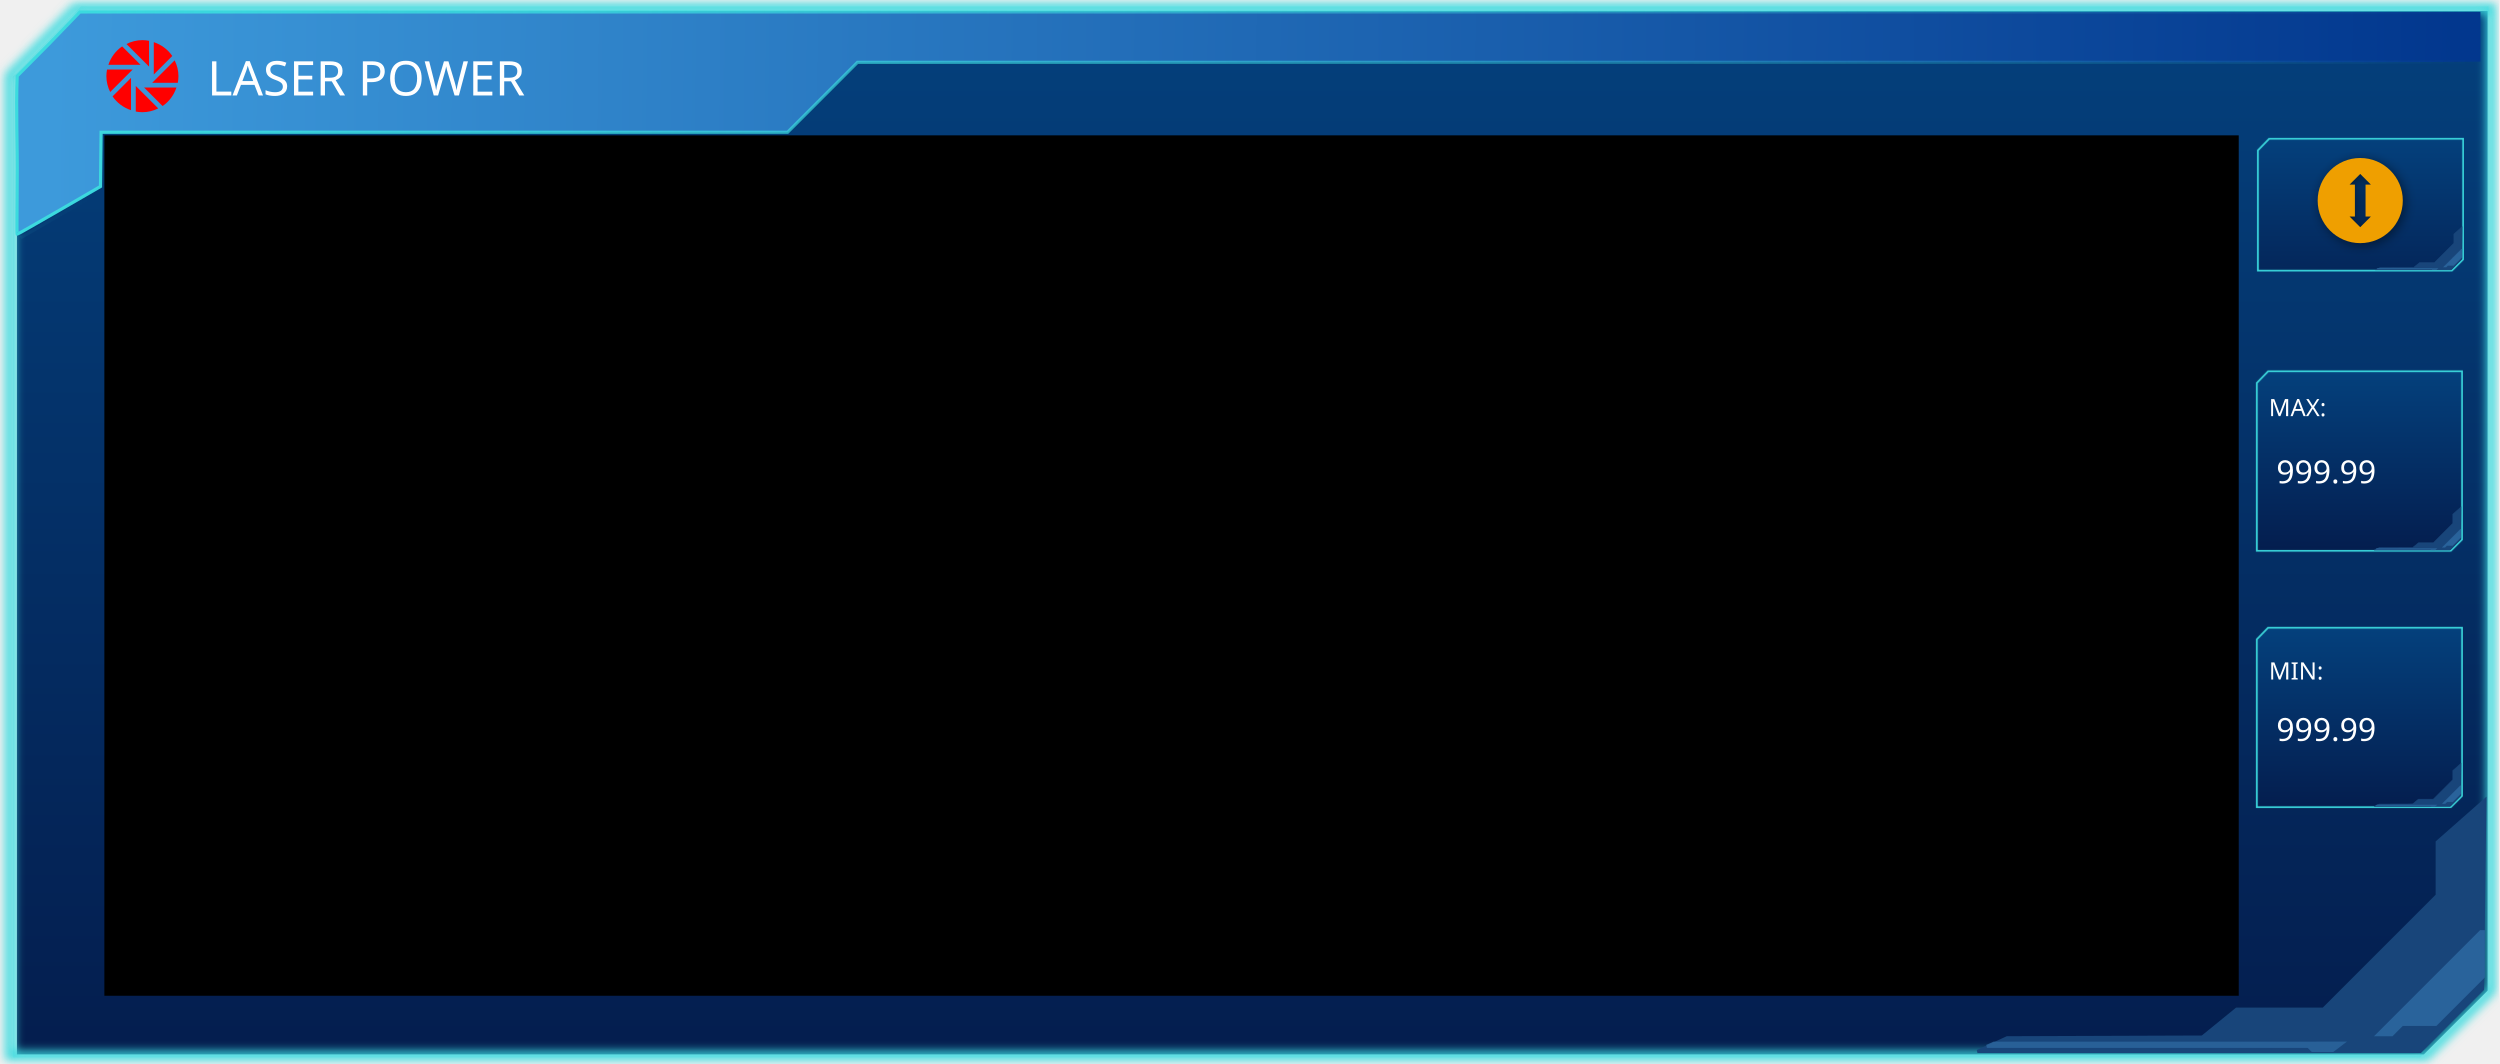
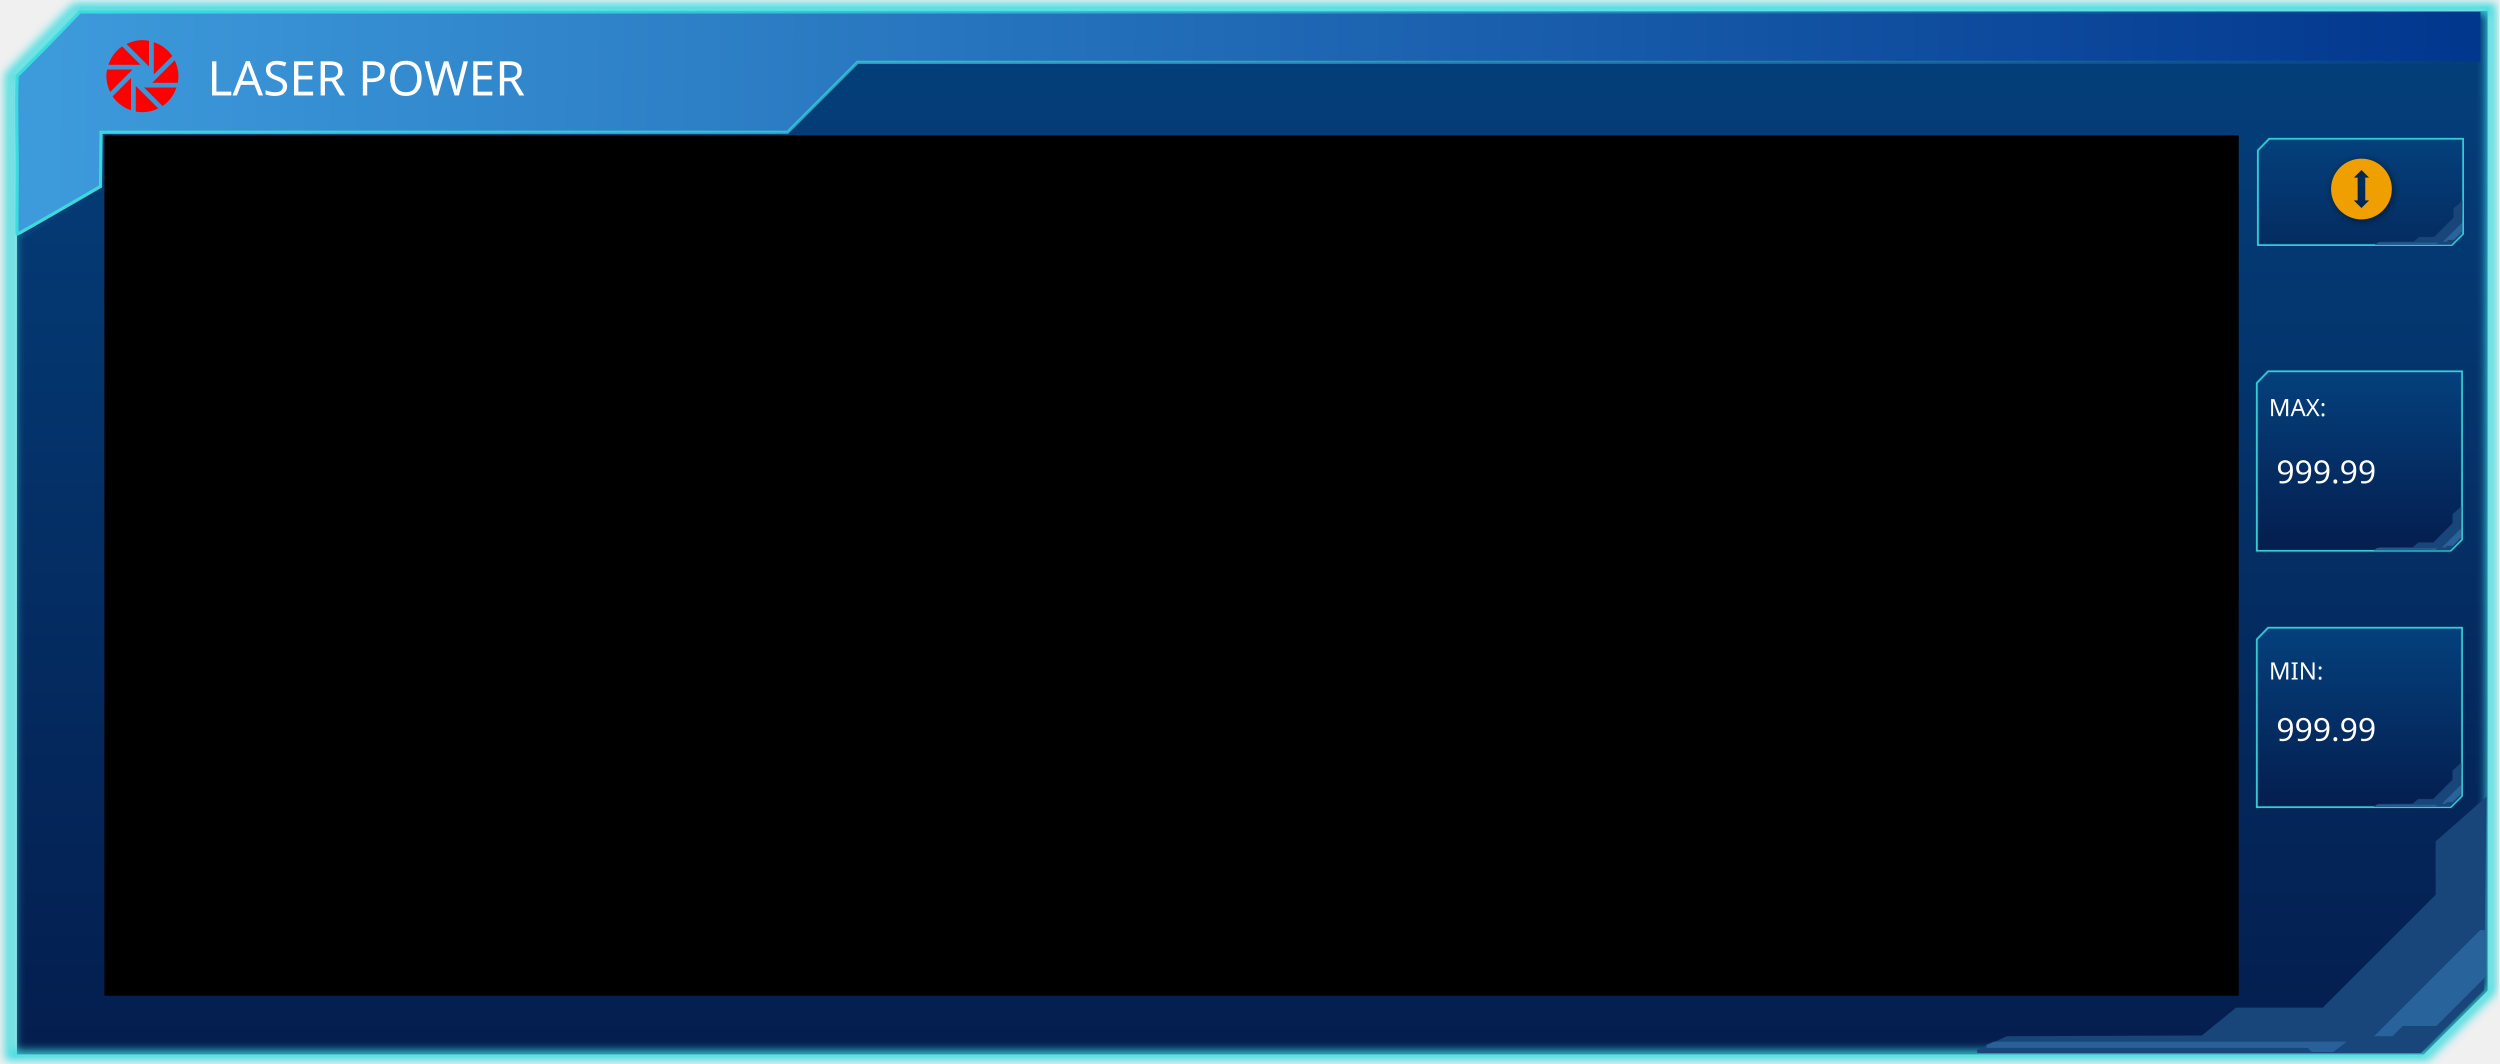
<svg xmlns="http://www.w3.org/2000/svg" xmlns:xlink="http://www.w3.org/1999/xlink" width="783.341" height="333.354" viewBox="0 0 783.341 333.354" id="svg4237" version="1.1">
  <defs id="defs4239">
    <linearGradient xlink:href="#linearGradient4799-6-8" id="linearGradient21058" gradientUnits="userSpaceOnUse" gradientTransform="translate(-284.759,1006.094)" x1="2.373" y1="46.191" x2="352.486" y2="46.191" />
    <linearGradient id="linearGradient4799-6-8">
      <stop style="stop-color:#3cdbdf;stop-opacity:1;" offset="0" id="stop4801-1-1" />
      <stop style="stop-color:#3cdbdf;stop-opacity:0;" offset="1" id="stop4803-3-3" />
    </linearGradient>
    <linearGradient xlink:href="#linearGradient4859-1-6" id="linearGradient21061" gradientUnits="userSpaceOnUse" gradientTransform="translate(-286.1345,1005.819)" x1="341.304" y1="-217.434" x2="1096.858" y2="-207.87" />
    <linearGradient id="linearGradient4859-1-6">
      <stop style="stop-color:#3d9adb;stop-opacity:1" offset="0" id="stop4861-4-6" />
      <stop id="stop4863-6-3" offset="1" style="stop-color:#02378e;stop-opacity:1;" />
    </linearGradient>
    <filter style="color-interpolation-filters:sRGB" id="filter4414" x="-0.004" width="1.007" y="-0.008" height="1.015">
      <feGaussianBlur stdDeviation="1.552" id="feGaussianBlur4416" />
    </filter>
    <linearGradient y2="547.993" x2="2095.672" y1="127.501" x1="2095.672" gradientTransform="matrix(0.7637633,0,0,0.764269,-1140.858,664.5979)" gradientUnits="userSpaceOnUse" id="linearGradient10482" xlink:href="#linearGradient5945-7-4-7-5-2-0" />
    <linearGradient id="linearGradient5945-7-4-7-5-2-0">
      <stop style="stop-color:#04407c;stop-opacity:1;" offset="0" id="stop5947-4-4-1-8-9-5" />
      <stop id="stop5953-4-7-4-8-5-5" offset="1" style="stop-color:#041e4f;stop-opacity:1;" />
    </linearGradient>
    <linearGradient xlink:href="#linearGradient4799-6-8" id="linearGradient10114" x1="44.333" y1="795.673" x2="817.319" y2="795.673" gradientUnits="userSpaceOnUse" />
    <filter style="color-interpolation-filters:sRGB;" id="filter12301" width="1.3" height="1.3">
      <feFlood flood-opacity="0.498" flood-color="rgb(0,0,0)" result="flood" id="feFlood12303" />
      <feComposite in="flood" in2="SourceGraphic" operator="in" result="composite1" id="feComposite12305" />
      <feGaussianBlur in="composite1" stdDeviation="3" result="blur" id="feGaussianBlur12307" />
      <feOffset dx="1.1" dy="1.1" result="offset" id="feOffset12309" />
      <feComposite in="SourceGraphic" in2="offset" operator="over" result="composite2" id="feComposite12311" />
    </filter>
    <filter style="color-interpolation-filters:sRGB" id="filter12301-5" width="1.3" height="1.3">
      <feFlood flood-opacity="0.498" flood-color="rgb(0,0,0)" result="flood" id="feFlood12303-3" />
      <feComposite in="flood" in2="SourceGraphic" operator="in" result="composite1" id="feComposite12305-5" />
      <feGaussianBlur in="composite1" stdDeviation="3" result="blur" id="feGaussianBlur12307-3" />
      <feOffset dx="1.1" dy="1.1" result="offset" id="feOffset12309-0" />
      <feComposite in="SourceGraphic" in2="offset" operator="over" result="composite2" id="feComposite12311-4" />
    </filter>
    <filter style="color-interpolation-filters:sRGB" id="filter12301-5-2" width="1.3" height="1.3">
      <feFlood flood-opacity="0.498" flood-color="rgb(0,0,0)" result="flood" id="feFlood12303-3-9" />
      <feComposite in="flood" in2="SourceGraphic" operator="in" result="composite1" id="feComposite12305-5-3" />
      <feGaussianBlur in="composite1" stdDeviation="3" result="blur" id="feGaussianBlur12307-3-4" />
      <feOffset dx="1.1" dy="1.1" result="offset" id="feOffset12309-0-4" />
      <feComposite in="SourceGraphic" in2="offset" operator="over" result="composite2" id="feComposite12311-4-7" />
    </filter>
    <filter style="color-interpolation-filters:sRGB" id="filter12301-5-2-4" width="1.3" height="1.3">
      <feFlood flood-opacity="0.498" flood-color="rgb(0,0,0)" result="flood" id="feFlood12303-3-9-0" />
      <feComposite in="flood" in2="SourceGraphic" operator="in" result="composite1" id="feComposite12305-5-3-3" />
      <feGaussianBlur in="composite1" stdDeviation="3" result="blur" id="feGaussianBlur12307-3-4-3" />
      <feOffset dx="1.1" dy="1.1" result="offset" id="feOffset12309-0-4-1" />
      <feComposite in="SourceGraphic" in2="offset" operator="over" result="composite2" id="feComposite12311-4-7-2" />
    </filter>
    <filter style="color-interpolation-filters:sRGB" id="filter12301-5-2-4-7" width="1.3" height="1.3">
      <feFlood flood-opacity="0.498" flood-color="rgb(0,0,0)" result="flood" id="feFlood12303-3-9-0-3" />
      <feComposite in="flood" in2="SourceGraphic" operator="in" result="composite1" id="feComposite12305-5-3-3-5" />
      <feGaussianBlur in="composite1" stdDeviation="3" result="blur" id="feGaussianBlur12307-3-4-3-0" />
      <feOffset dx="1.1" dy="1.1" result="offset" id="feOffset12309-0-4-1-3" />
      <feComposite in="SourceGraphic" in2="offset" operator="over" result="composite2" id="feComposite12311-4-7-2-6" />
    </filter>
    <filter style="color-interpolation-filters:sRGB" id="filter12301-5-2-4-7-0" width="1.3" height="1.3">
      <feFlood flood-opacity="0.498" flood-color="rgb(0,0,0)" result="flood" id="feFlood12303-3-9-0-3-5" />
      <feComposite in="flood" in2="SourceGraphic" operator="in" result="composite1" id="feComposite12305-5-3-3-5-4" />
      <feGaussianBlur in="composite1" stdDeviation="3" result="blur" id="feGaussianBlur12307-3-4-3-0-8" />
      <feOffset dx="1.1" dy="1.1" result="offset" id="feOffset12309-0-4-1-3-9" />
      <feComposite in="SourceGraphic" in2="offset" operator="over" result="composite2" id="feComposite12311-4-7-2-6-1" />
    </filter>
-     <linearGradient xlink:href="#linearGradient5945-7-4-7-5-2-0" id="linearGradient12592" gradientUnits="userSpaceOnUse" gradientTransform="matrix(0.1308191,0,0,0.1309057,504.9771,26.38248)" x1="2095.672" y1="127.501" x2="2095.672" y2="547.993" />
+     <linearGradient xlink:href="#linearGradient5945-7-4-7-5-2-0" id="linearGradient12592" gradientUnits="userSpaceOnUse" gradientTransform="matrix(0.1308191,0,0,0.1309057,504.7303,27.19505)" x1="2095.672" y1="127.501" x2="2095.672" y2="547.993" />
    <filter style="color-interpolation-filters:sRGB" id="filter4414-97-2" x="-0.004" width="1.007" y="-0.008" height="1.015">
      <feGaussianBlur stdDeviation="1.552" id="feGaussianBlur4416-2-3" />
    </filter>
    <filter style="color-interpolation-filters:sRGB" id="filter12301-5-2-4-7-0-5" width="1.3" height="1.3">
      <feFlood flood-opacity="0.498" flood-color="rgb(0,0,0)" result="flood" id="feFlood12303-3-9-0-3-5-2" />
      <feComposite in="flood" in2="SourceGraphic" operator="in" result="composite1" id="feComposite12305-5-3-3-5-4-1" />
      <feGaussianBlur in="composite1" stdDeviation="3" result="blur" id="feGaussianBlur12307-3-4-3-0-8-2" />
      <feOffset dx="1.1" dy="1.1" result="offset" id="feOffset12309-0-4-1-3-9-7" />
      <feComposite in="SourceGraphic" in2="offset" operator="over" result="composite2" id="feComposite12311-4-7-2-6-1-9" />
    </filter>
    <filter style="color-interpolation-filters:sRGB" id="filter4414-6" x="-0.004" width="1.007" y="-0.008" height="1.015">
      <feGaussianBlur stdDeviation="1.552" id="feGaussianBlur4416-9" />
    </filter>
    <linearGradient xlink:href="#linearGradient5945-7-4-7-5-2-0" id="linearGradient10284" gradientUnits="userSpaceOnUse" gradientTransform="matrix(0.1308191,0,0,0.1309057,504.3953,180.4031)" x1="2095.672" y1="127.501" x2="2095.672" y2="547.993" />
    <linearGradient xlink:href="#linearGradient5945-7-4-7-5-2-0" id="linearGradient10256" gradientUnits="userSpaceOnUse" gradientTransform="matrix(0.1308191,0,0,0.1309057,504.3953,100.0718)" x1="2095.672" y1="127.501" x2="2095.672" y2="547.993" />
  </defs>
  <g id="layer3" style="display:none">
    <path style="opacity:1;fill:#d74444;fill-opacity:1;stroke:none;stroke-width:1.074;stroke-miterlimit:4;stroke-dasharray:none;stroke-dashoffset:0;stroke-opacity:1" d="M 0,166.677 0,4e-4 l 389.671,0 389.671,0 0,166.677 0,166.677 -389.671,0 -389.671,0 0,-166.677 z" id="path10048" />
  </g>
  <g id="layer1" transform="translate(-39.61512,-757.1136)" style="display:inline">
    <path id="path10050" d="m 45.093,781.167 0,305.812 752.256,0 20.551,-20.551 0,-305.824 -752.256,0 -20.97,21.613" style="opacity:0.325;fill:none;stroke:#3cdbdf;stroke-width:3.017;stroke-linecap:butt;stroke-linejoin:miter;stroke-miterlimit:4;stroke-dasharray:none;stroke-opacity:1" />
    <path style="fill:url(#linearGradient10482);fill-opacity:1;stroke:none" d="m 44.918,978.345 0,-197.156 9.953,-10.305 9.953,-10.305 177.125,0 577.125,0 0,109.471 0,197.471 -9.992,9.99 -9.992,9.99 -165.086,0 -589.086,0 z" id="path4600-1-7-7" />
    <path style="fill:none;stroke:#3cdbdf;stroke-width:3.035;stroke-linecap:butt;stroke-linejoin:miter;stroke-miterlimit:4;stroke-dasharray:none;stroke-opacity:1;filter:url(#filter4414)" d="m 42.76,780.306 0,307.658 756.797,0 20.675,-20.675 0,-307.67 -756.797,0 -21.096,21.743" id="path3170-2-7-1" />
    <path style="opacity:1;fill:url(#linearGradient21061);fill-opacity:1;fill-rule:nonzero;stroke:url(#linearGradient10114);stroke-opacity:1" d="m 44.996,813.904 c 0.136,-10.987 -0.426,-21.982 0,-32.964 l 9.943,-10.038 9.698,-10.038 176.41,-0.014 575.773,-0.014 0,7.793 0,7.793 c 0,0 -22.105,0.218 -48.511,0.218 l -460.012,0 -10.95,10.955 -10.95,10.955 -101.551,0 -113.551,0 -0.096,8.498 -0.096,8.498 -12.93,7.479 c -7.112,4.114 -13.028,7.482 -13.176,7.485 -0.148,0.003 -0.026,-7.47 0,-16.606 z" id="path4773-9-7" />
    <path style="fill:none;stroke:url(#linearGradient21058);stroke-width:1px;stroke-linecap:butt;stroke-linejoin:miter;stroke-opacity:1" d="m 46.114,831.582 26.974,-15.574 0,-16.752 214.894,0 21.909,-21.909 509.335,0 -0.718,-0.359 -0.359,0.359" id="path4247-2-9" />
    <path style="fill:#18457a;fill-opacity:1;stroke:#18457a;stroke-width:1px;stroke-linecap:butt;stroke-linejoin:miter;stroke-opacity:1" d="m 818.204,1007.849 -14.907,13.133 0,16.682 -35.671,35.671 -27.187,0 -10.738,8.738 -61.184,0.227 -9.3,4.256 138.755,0 19.477,-19.477 z" id="path4096-5-8" />
    <path style="opacity:0.912;fill:#2b669e;fill-opacity:1;stroke:#2b669e;stroke-width:1px;stroke-linecap:butt;stroke-linejoin:miter;stroke-opacity:1" d="m 816.94,1049.049 -32.259,32.259 4.38,0 3.226,-3.226 10.525,0 14.893,-14.893 0,-14.14 z" id="path4866-3-4" />
    <path style="opacity:0.801;fill:#2b669e;fill-opacity:1;stroke:#2b669e;stroke-width:1px;stroke-linecap:butt;stroke-linejoin:miter;stroke-opacity:1" d="m 664.346,1084.01 -2.159,0.962 100.723,0 1.263,1.263 6.387,0 2.946,-2.241 z" id="path4874-8-9" />
    <text xml:space="preserve" style="font-style:normal;font-weight:normal;font-size:40px;line-height:125%;font-family:sans-serif;letter-spacing:0px;word-spacing:0px;fill:#000000;fill-opacity:1;stroke:none;stroke-width:1px;stroke-linecap:butt;stroke-linejoin:miter;stroke-opacity:1" x="1387.179" y="1044.348" id="text4174">
      <tspan id="tspan4176" x="1387.179" y="1044.348" />
    </text>
  </g>
  <g id="layer4" style="display:inline">
    <text xml:space="preserve" style="font-style:normal;font-weight:normal;font-size:40px;line-height:125%;font-family:sans-serif;letter-spacing:0px;word-spacing:0px;fill:#000000;fill-opacity:1;stroke:none;stroke-width:1px;stroke-linecap:butt;stroke-linejoin:miter;stroke-opacity:1" x="725.453" y="188.542" id="text14864">
      <tspan id="tspan14866" x="725.453" y="188.542" />
    </text>
  </g>
  <g id="layer2" style="display:inline">
    <text transform="translate(-39.61512,-757.1136)" xml:space="preserve" style="font-style:normal;font-weight:normal;font-size:40px;line-height:125%;font-family:sans-serif;letter-spacing:0px;word-spacing:0px;fill:#ffffff;fill-opacity:1;stroke:none;stroke-width:1px;stroke-linecap:butt;stroke-linejoin:miter;stroke-opacity:1" x="104.608" y="787.026" id="textTitle">
      <tspan id="tspan4172" x="104.608" y="787.026" style="font-style:normal;font-variant:normal;font-weight:500;font-stretch:normal;font-size:15px;line-height:125%;font-family:'Gears of Peace';-inkscape-font-specification:'Gears of Peace, Medium';text-align:start;writing-mode:lr-tb;text-anchor:start;fill:#ffffff;fill-opacity:1">LASER POWER</tspan>
    </text>
    <g transform="translate(-39.61512,-757.1136)" id="g4177">
      <path style="fill:#ff0000" d="m 94.336,776.021 -7.039,7.039 8.023,0 c 0.127,-0.679 0.21,-1.368 0.21,-2.079 0,-1.788 -0.452,-3.457 -1.193,-4.96 z" id="path49192" />
      <path style="fill:#ff0000" d="m 87.805,780.444 5.789,-5.787 c -1.378,-2.032 -3.419,-3.544 -5.789,-4.338 z" id="path49194" />
      <path style="fill:#ff0000" d="m 84.765,784.548 5.791,5.792 c 2.035,-1.376 3.548,-3.419 4.342,-5.792 z" id="path49196" />
      <path style="fill:#ff0000" d="m 86.314,777.977 0,-8.079 c -0.675,-0.126 -1.366,-0.21 -2.077,-0.21 -1.803,0 -3.485,0.462 -4.997,1.215 z" id="path49198" />
      <path style="fill:#ff0000" d="m 82.16,784.052 0,8.012 c 0.675,0.126 1.366,0.209 2.077,0.209 1.786,0 3.452,-0.452 4.955,-1.191 z" id="path49200" />
      <path style="fill:#ff0000" d="m 80.668,781.526 -5.782,5.782 c 1.376,2.029 3.415,3.54 5.782,4.334 z" id="path49202" />
      <path style="fill:#ff0000" d="m 73.154,778.903 c -0.126,0.675 -0.21,1.366 -0.21,2.077 0,1.792 0.455,3.463 1.196,4.965 l 7.043,-7.043 -8.03,0 z" id="path49204" />
      <path style="fill:#ff0000" d="m 77.882,771.651 c -2.015,1.376 -3.516,3.404 -4.306,5.761 l 10.067,0 z" id="path49206" />
    </g>
    <rect style="display:inline;opacity:1;fill:#000000;fill-opacity:1;stroke:none;stroke-width:0.928;stroke-miterlimit:4;stroke-dasharray:none;stroke-dashoffset:0;stroke-opacity:1" id="rect10077" width="668.776" height="269.594" x="32.702" y="42.413" />
    <path id="path10232" d="m 707.528,120.038 0,52.38 60.019,0 3.52,-3.52 0,-52.382 -60.019,0 -3.592,3.702" style="display:inline;opacity:0.325;fill:none;stroke:#3cdbdf;stroke-width:0.517;stroke-linecap:butt;stroke-linejoin:miter;stroke-miterlimit:4;stroke-dasharray:none;stroke-opacity:1" />
    <path style="display:inline;fill:url(#linearGradient10256);fill-opacity:1;stroke:none" d="m 707.498,153.811 0,-33.769 1.705,-1.765 1.705,-1.765 30.338,0 30.022,0 0,18.75 0,33.823 -1.711,1.711 -1.711,1.711 -28.276,0 -32.071,0 z" id="path10234" />
    <path transform="matrix(0.1712822,0,0,0.1712822,699.8041,-13.76203)" style="display:inline;fill:none;stroke:#3cdbdf;stroke-width:3.035;stroke-linecap:butt;stroke-linejoin:miter;stroke-miterlimit:4;stroke-dasharray:none;stroke-opacity:1;filter:url(#filter4414-6)" d="m 42.76,780.306 0,307.658 354.953,0 20.675,-20.675 0,-307.67 -354.953,0 -21.096,21.743" id="path10236" />
    <path style="display:inline;fill:#18457a;fill-opacity:1;stroke:#18457a;stroke-width:0.171px;stroke-linecap:butt;stroke-linejoin:miter;stroke-opacity:1" d="m 771.119,158.865 -2.553,2.249 0,2.857 -6.11,6.11 -4.657,0 -1.839,1.497 -10.48,0.039 -1.593,0.729 23.766,0 3.336,-3.336 z" id="path10238" />
    <path style="display:inline;opacity:0.912;fill:#2b669e;fill-opacity:1;stroke:#2b669e;stroke-width:0.171px;stroke-linecap:butt;stroke-linejoin:miter;stroke-opacity:1" d="m 770.903,165.921 -5.525,5.525 0.75,0 0.553,-0.553 1.803,0 2.551,-2.551 0,-2.422 z" id="path10240" />
    <path style="display:inline;opacity:0.801;fill:#2b669e;fill-opacity:1;stroke:#2b669e;stroke-width:0.171px;stroke-linecap:butt;stroke-linejoin:miter;stroke-opacity:1" d="m 744.766,171.91 -0.37,0.165 17.252,0 0.216,0.216 1.094,0 0.505,-0.384 z" id="path10242" />
    <text id="text10244" y="130.397" x="710.896" style="font-style:normal;font-weight:normal;font-size:40px;line-height:125%;font-family:sans-serif;letter-spacing:0px;word-spacing:0px;display:inline;fill:#ffffff;fill-opacity:1;stroke:none;stroke-width:1px;stroke-linecap:butt;stroke-linejoin:miter;stroke-opacity:1" xml:space="preserve">
      <tspan id="tspan10248" style="font-style:normal;font-variant:normal;font-weight:500;font-stretch:normal;font-size:7.5px;line-height:125%;font-family:'Gears of Peace';-inkscape-font-specification:'Gears of Peace, Medium';text-align:start;writing-mode:lr-tb;text-anchor:start;fill:#ffffff;fill-opacity:1" y="130.397" x="710.896">MAX:</tspan>
    </text>
    <path style="display:inline;opacity:0.325;fill:none;stroke:#3cdbdf;stroke-width:0.517;stroke-linecap:butt;stroke-linejoin:miter;stroke-miterlimit:4;stroke-dasharray:none;stroke-opacity:1" d="m 707.528,200.369 0,52.38 60.019,0 3.52,-3.52 0,-52.382 -60.019,0 -3.592,3.702" id="path10260" />
    <path id="path10262" d="m 707.498,234.142 0,-33.769 1.705,-1.765 1.705,-1.765 30.338,0 30.022,0 0,18.75 0,33.823 -1.711,1.711 -1.711,1.711 -28.276,0 -32.071,0 z" style="display:inline;fill:url(#linearGradient10284);fill-opacity:1;stroke:none" />
    <path id="path10264" d="m 42.76,780.306 0,307.658 354.953,0 20.675,-20.675 0,-307.67 -354.953,0 -21.096,21.743" style="display:inline;fill:none;stroke:#3cdbdf;stroke-width:3.035;stroke-linecap:butt;stroke-linejoin:miter;stroke-miterlimit:4;stroke-dasharray:none;stroke-opacity:1;filter:url(#filter4414-6)" transform="matrix(0.1712822,0,0,0.1712822,699.8041,66.56923)" />
    <path id="path10266" d="m 771.119,239.196 -2.553,2.249 0,2.857 -6.11,6.11 -4.657,0 -1.839,1.497 -10.48,0.039 -1.593,0.729 23.766,0 3.336,-3.336 z" style="display:inline;fill:#18457a;fill-opacity:1;stroke:#18457a;stroke-width:0.171px;stroke-linecap:butt;stroke-linejoin:miter;stroke-opacity:1" />
    <path id="path10268" d="m 770.903,246.253 -5.525,5.525 0.75,0 0.553,-0.553 1.803,0 2.551,-2.551 0,-2.422 z" style="display:inline;opacity:0.912;fill:#2b669e;fill-opacity:1;stroke:#2b669e;stroke-width:0.171px;stroke-linecap:butt;stroke-linejoin:miter;stroke-opacity:1" />
    <path id="path10270" d="m 744.766,252.241 -0.37,0.165 17.252,0 0.216,0.216 1.094,0 0.505,-0.384 z" style="display:inline;opacity:0.801;fill:#2b669e;fill-opacity:1;stroke:#2b669e;stroke-width:0.171px;stroke-linecap:butt;stroke-linejoin:miter;stroke-opacity:1" />
    <text xml:space="preserve" style="font-style:normal;font-weight:normal;font-size:40px;line-height:125%;font-family:sans-serif;letter-spacing:0px;word-spacing:0px;display:inline;fill:#ffffff;fill-opacity:1;stroke:none;stroke-width:1px;stroke-linecap:butt;stroke-linejoin:miter;stroke-opacity:1" x="710.924" y="212.913" id="text10272">
      <tspan id="tspan10274" x="710.924" y="212.913" style="font-style:normal;font-variant:normal;font-weight:500;font-stretch:normal;font-size:7.5px;line-height:125%;font-family:'Gears of Peace';-inkscape-font-specification:'Gears of Peace, Medium';text-align:start;writing-mode:lr-tb;text-anchor:start;fill:#ffffff;fill-opacity:1">MIN:</tspan>
      <tspan x="710.924" y="222.288" style="font-style:normal;font-variant:normal;font-weight:500;font-stretch:normal;font-size:10px;line-height:125%;font-family:'Gears of Peace';-inkscape-font-specification:'Gears of Peace, Medium';text-align:start;writing-mode:lr-tb;text-anchor:start;fill:#ffffff;fill-opacity:1" id="tspan10276" />
    </text>
-     <g transform="translate(-0.2467768,0.8125738)" style="display:inline" id="g12601">
-       <path id="path10118-1-0" d="m 708.109,46.349 0,37.471 60.019,0 3.52,-3.52 0,-37.473 -60.019,0 -3.592,3.702" style="display:inline;opacity:0.325;fill:none;stroke:#3cdbdf;stroke-width:0.517;stroke-linecap:butt;stroke-linejoin:miter;stroke-miterlimit:4;stroke-dasharray:none;stroke-opacity:1" />
-       <path style="display:inline;fill:url(#linearGradient12592);fill-opacity:1;stroke:none" d="m 708.079,80.122 0,-33.769 1.705,-1.765 1.705,-1.765 30.338,0 30.022,0 0,18.75 0,18.914 -1.711,1.711 -1.711,1.711 -28.276,0 -32.071,0 z" id="path10120-1-8" />
-       <path transform="matrix(0.1712822,0,0,0.1712822,700.3858,-87.45135)" style="display:inline;fill:none;stroke:#3cdbdf;stroke-width:3.035;stroke-linecap:butt;stroke-linejoin:miter;stroke-miterlimit:4;stroke-dasharray:none;stroke-opacity:1;filter:url(#filter4414-97-2)" d="m 42.76,780.306 0,220.614 354.953,0 20.675,-20.675 0,-220.627 -354.953,0 -21.096,21.743" id="path10122-7-7" />
-       <path style="display:inline;fill:#18457a;fill-opacity:1;stroke:#18457a;stroke-width:0.171px;stroke-linecap:butt;stroke-linejoin:miter;stroke-opacity:1" d="m 771.701,70.266 -2.553,2.249 0,2.857 -6.11,6.11 -4.657,0 -1.839,1.497 -10.48,0.039 -1.593,0.729 23.766,0 3.336,-3.336 z" id="path10128-4-4" />
-       <path style="display:inline;opacity:0.912;fill:#2b669e;fill-opacity:1;stroke:#2b669e;stroke-width:0.171px;stroke-linecap:butt;stroke-linejoin:miter;stroke-opacity:1" d="m 771.484,77.323 -5.525,5.525 0.75,0 0.553,-0.553 1.803,0 2.551,-2.551 0,-2.422 z" id="path10130-2-5" />
-       <path style="display:inline;opacity:0.801;fill:#2b669e;fill-opacity:1;stroke:#2b669e;stroke-width:0.171px;stroke-linecap:butt;stroke-linejoin:miter;stroke-opacity:1" d="m 745.348,83.311 -0.37,0.165 17.252,0 0.216,0.216 1.094,0 0.505,-0.384 z" id="path10132-2-9" />
-       <path transform="matrix(0.6031533,0,0,0.6031533,209.4997,-15.96129)" style="display:inline;fill:#ef9f00;fill-opacity:1;filter:url(#filter12301-5-2-4-7-0-5)" d="m 879.204,107.194 c -12.213,0 -22.116,9.902 -22.116,22.116 0,12.213 9.902,22.115 22.116,22.115 12.213,0 22.115,-9.902 22.115,-22.115 0,-12.213 -9.902,-22.116 -22.115,-22.116 z m 2.764,30.409 2.764,0 -5.529,5.529 -5.529,-5.529 2.764,0 0,-16.587 -2.764,0 5.529,-5.529 5.529,5.529 -2.764,0 z" id="path7434-7-2-1-4" />
-     </g>
+     <path style="display:inline;opacity:0.325;fill:none;stroke:#3cdbdf;stroke-width:0.517;stroke-linecap:butt;stroke-linejoin:miter;stroke-miterlimit:4;stroke-dasharray:none;stroke-opacity:1" d="m 707.863,47.161 0,29.471 60.019,0 3.52,-3.52 0,-29.473 -60.019,0 -3.592,3.702" id="path10118-1-0" />
+     <path id="path10120-1-8" d="m 707.833,72.934 0,-25.769 1.705,-1.765 1.705,-1.765 30.338,0 30.022,0 0,18.75 0,10.914 -1.711,1.711 -1.711,1.711 -28.276,0 -32.071,0 z" style="display:inline;fill:url(#linearGradient12592);fill-opacity:1;stroke:none" />
+     <path id="path10122-7-7" d="m 42.76,780.306 0,173.908 354.953,0 20.675,-20.675 0,-173.92 -354.953,0 -21.096,21.743" style="display:inline;fill:none;stroke:#3cdbdf;stroke-width:3.035;stroke-linecap:butt;stroke-linejoin:miter;stroke-miterlimit:4;stroke-dasharray:none;stroke-opacity:1;filter:url(#filter4414-97-2)" transform="matrix(0.1712822,0,0,0.1712822,700.1391,-86.63877)" />
+     <path id="path10128-4-4" d="m 771.454,63.079 -2.553,2.249 0,2.857 -6.11,6.11 -4.657,0 -1.839,1.497 -10.48,0.039 -1.593,0.729 23.766,0 3.336,-3.336 z" style="display:inline;fill:#18457a;fill-opacity:1;stroke:#18457a;stroke-width:0.171px;stroke-linecap:butt;stroke-linejoin:miter;stroke-opacity:1" />
+     <path id="path10130-2-5" d="m 771.238,70.136 -5.525,5.525 0.75,0 0.553,-0.553 1.803,0 2.551,-2.551 0,-2.422 z" style="display:inline;opacity:0.912;fill:#2b669e;fill-opacity:1;stroke:#2b669e;stroke-width:0.171px;stroke-linecap:butt;stroke-linejoin:miter;stroke-opacity:1" />
+     <path id="path10132-2-9" d="m 745.101,76.124 -0.37,0.165 17.252,0 0.216,0.216 1.094,0 0.505,-0.384 z" style="display:inline;opacity:0.801;fill:#2b669e;fill-opacity:1;stroke:#2b669e;stroke-width:0.171px;stroke-linecap:butt;stroke-linejoin:miter;stroke-opacity:1" />
+     <path id="path7434-7-2-1-4" d="m 879.204,107.194 c -12.213,0 -22.116,9.902 -22.116,22.116 0,12.213 9.902,22.115 22.116,22.115 12.213,0 22.115,-9.902 22.115,-22.115 0,-12.213 -9.902,-22.116 -22.115,-22.116 z m 2.764,30.409 2.764,0 -5.529,5.529 -5.529,-5.529 2.764,0 0,-16.587 -2.764,0 5.529,-5.529 5.529,5.529 -2.764,0 z" style="display:inline;fill:#ef9f00;fill-opacity:1;filter:url(#filter12301-5-2-4-7-0-5)" transform="matrix(0.4305221,0,0,0.4305221,361.4128,3.555838)" />
    <text xml:space="preserve" style="font-style:normal;font-weight:normal;font-size:40px;line-height:125%;font-family:sans-serif;letter-spacing:0px;word-spacing:0px;display:inline;fill:#ffffff;fill-opacity:1;stroke:none;stroke-width:1px;stroke-linecap:butt;stroke-linejoin:miter;stroke-opacity:1" x="713.257" y="151.413" id="text10250-48">
      <tspan id="tspan10252-18" x="713.257" y="151.413" style="font-style:normal;font-variant:normal;font-weight:500;font-stretch:normal;font-size:10px;line-height:125%;font-family:'Gears of Peace';-inkscape-font-specification:'Gears of Peace, Medium';text-align:start;writing-mode:lr-tb;text-anchor:start;fill:#ffffff;fill-opacity:1">999.99</tspan>
      <tspan x="713.257" y="163.913" style="font-style:normal;font-variant:normal;font-weight:500;font-stretch:normal;font-size:10px;line-height:125%;font-family:'Gears of Peace';-inkscape-font-specification:'Gears of Peace, Medium';text-align:start;writing-mode:lr-tb;text-anchor:start;fill:#ffffff;fill-opacity:1" id="tspan10254-2" />
    </text>
    <text xml:space="preserve" style="font-style:normal;font-weight:normal;font-size:40px;line-height:125%;font-family:sans-serif;letter-spacing:0px;word-spacing:0px;display:inline;fill:#ffffff;fill-opacity:1;stroke:none;stroke-width:1px;stroke-linecap:butt;stroke-linejoin:miter;stroke-opacity:1" x="713.257" y="232.148" id="text10250-48-2">
      <tspan id="tspan10252-18-2" x="713.257" y="232.148" style="font-style:normal;font-variant:normal;font-weight:500;font-stretch:normal;font-size:10px;line-height:125%;font-family:'Gears of Peace';-inkscape-font-specification:'Gears of Peace, Medium';text-align:start;writing-mode:lr-tb;text-anchor:start;fill:#ffffff;fill-opacity:1">999.99</tspan>
      <tspan x="713.257" y="244.648" style="font-style:normal;font-variant:normal;font-weight:500;font-stretch:normal;font-size:10px;line-height:125%;font-family:'Gears of Peace';-inkscape-font-specification:'Gears of Peace, Medium';text-align:start;writing-mode:lr-tb;text-anchor:start;fill:#ffffff;fill-opacity:1" id="tspan10254-2-2" />
    </text>
  </g>
</svg>
